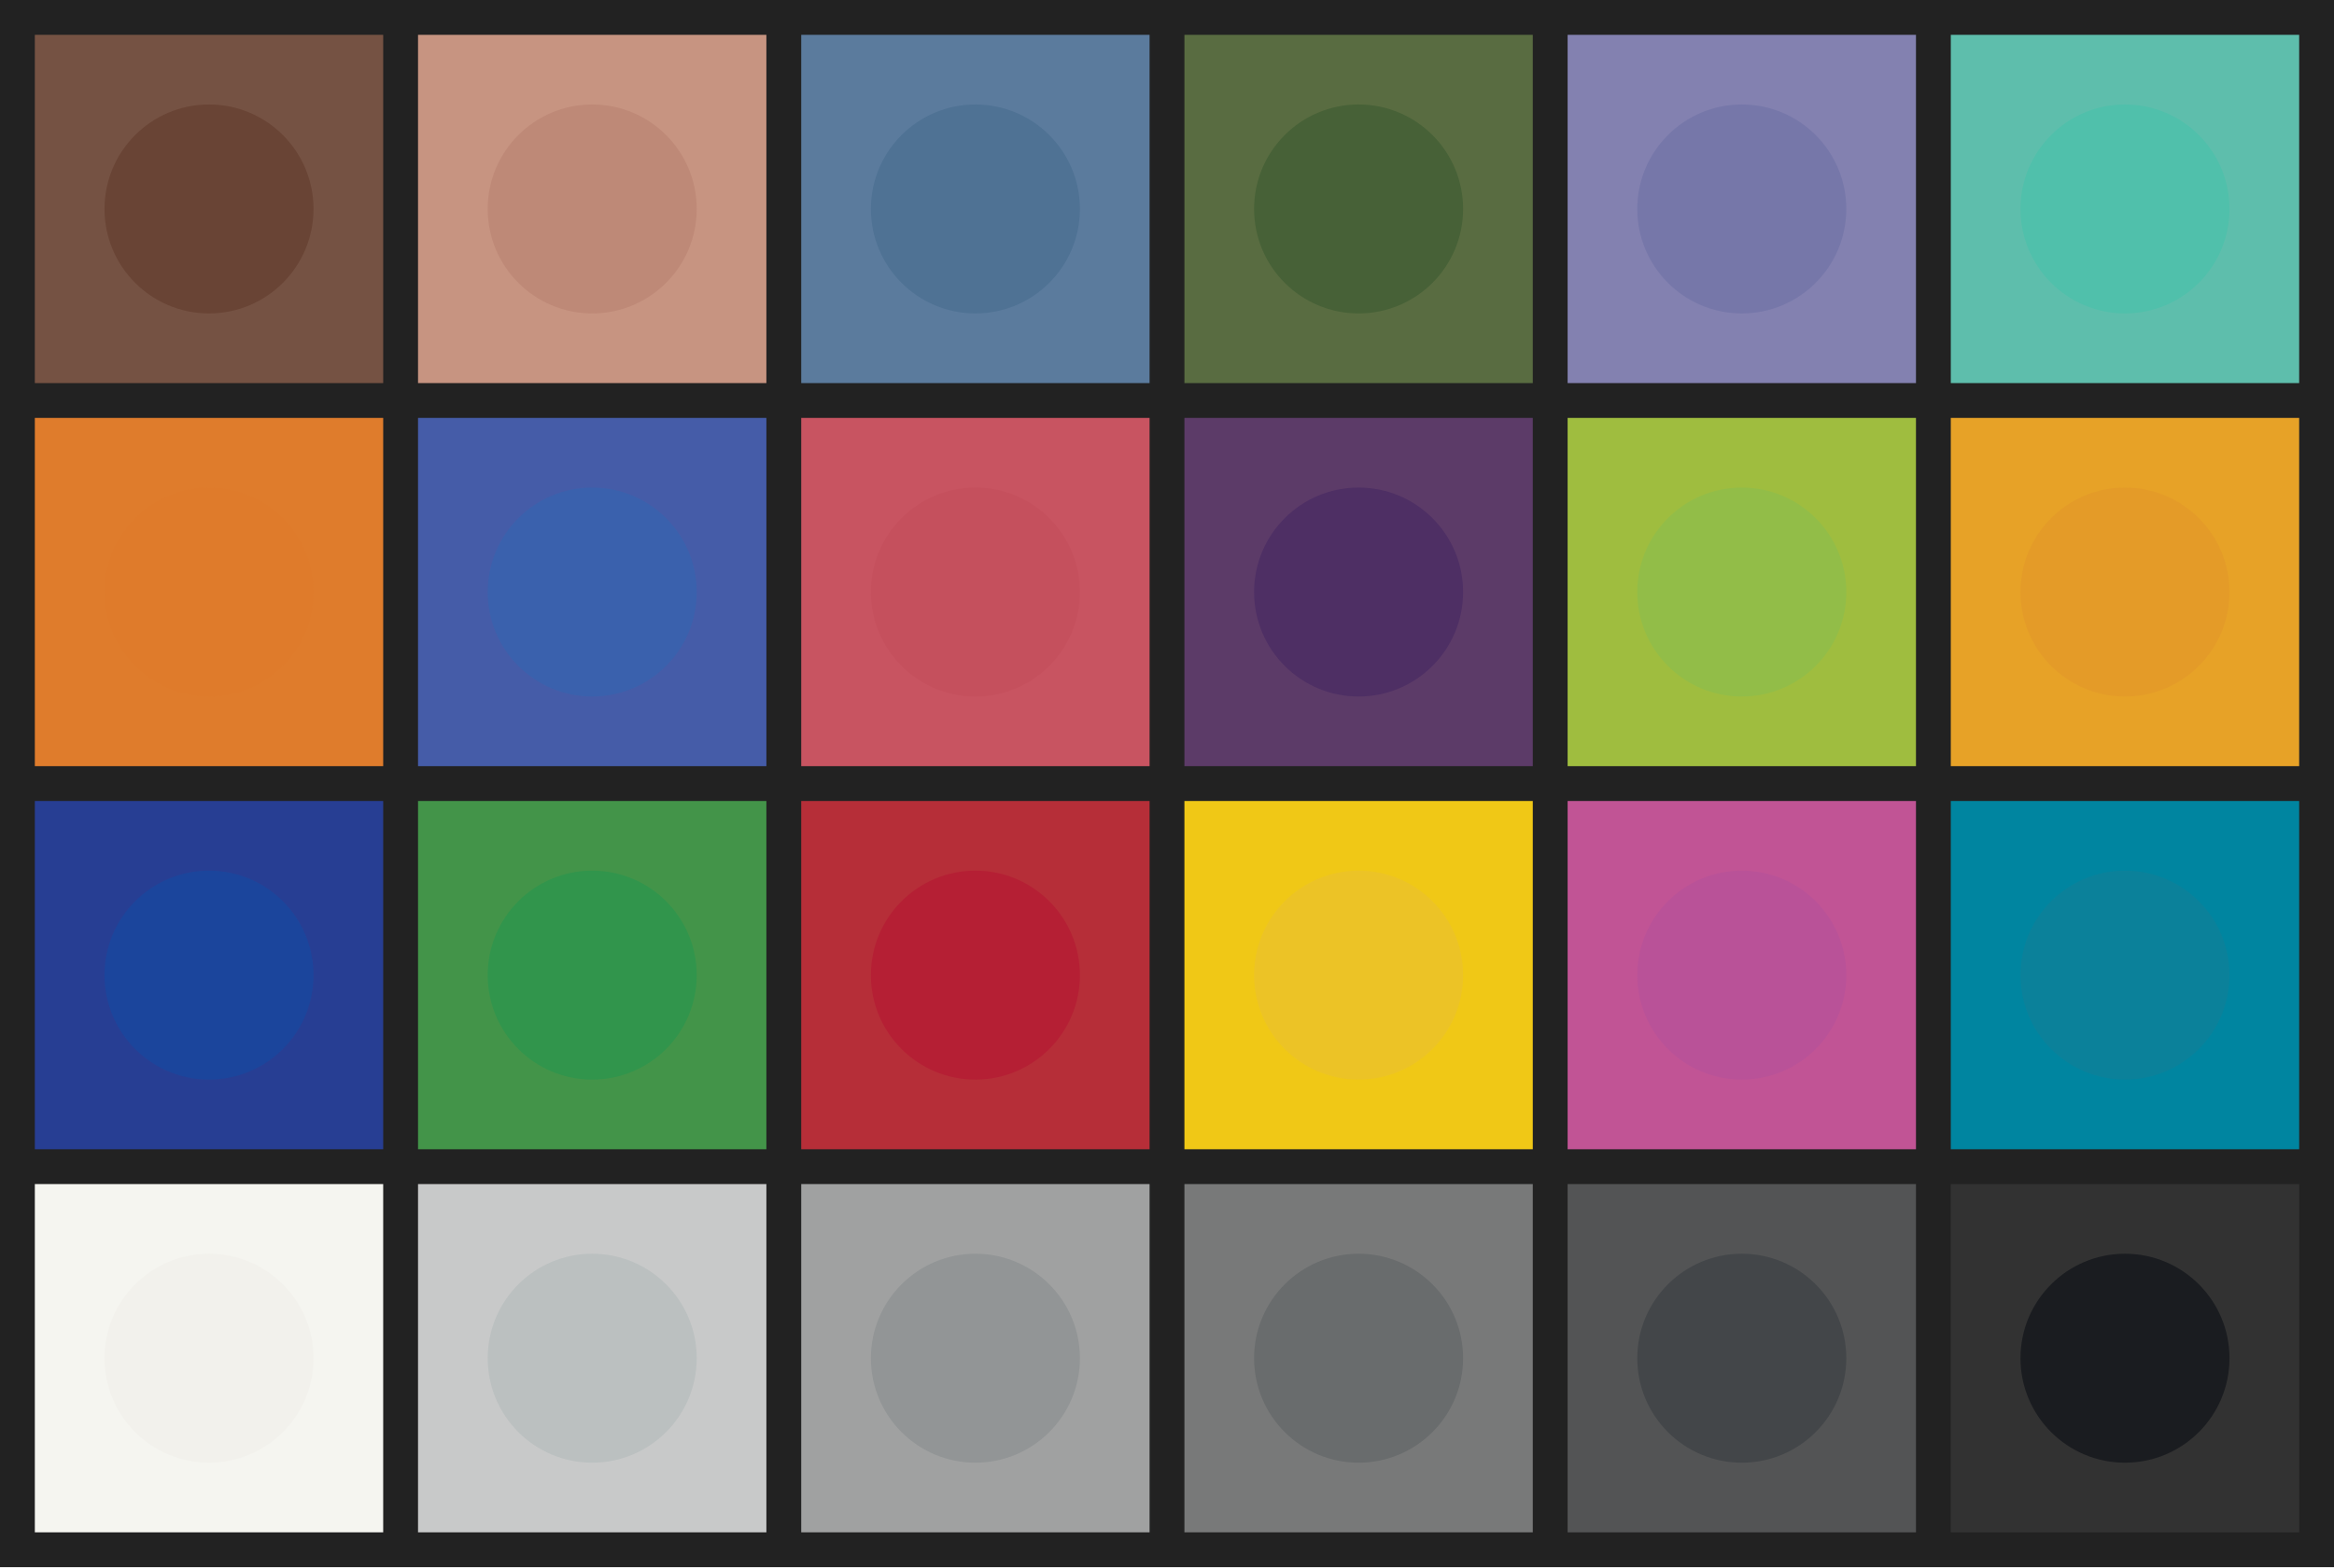
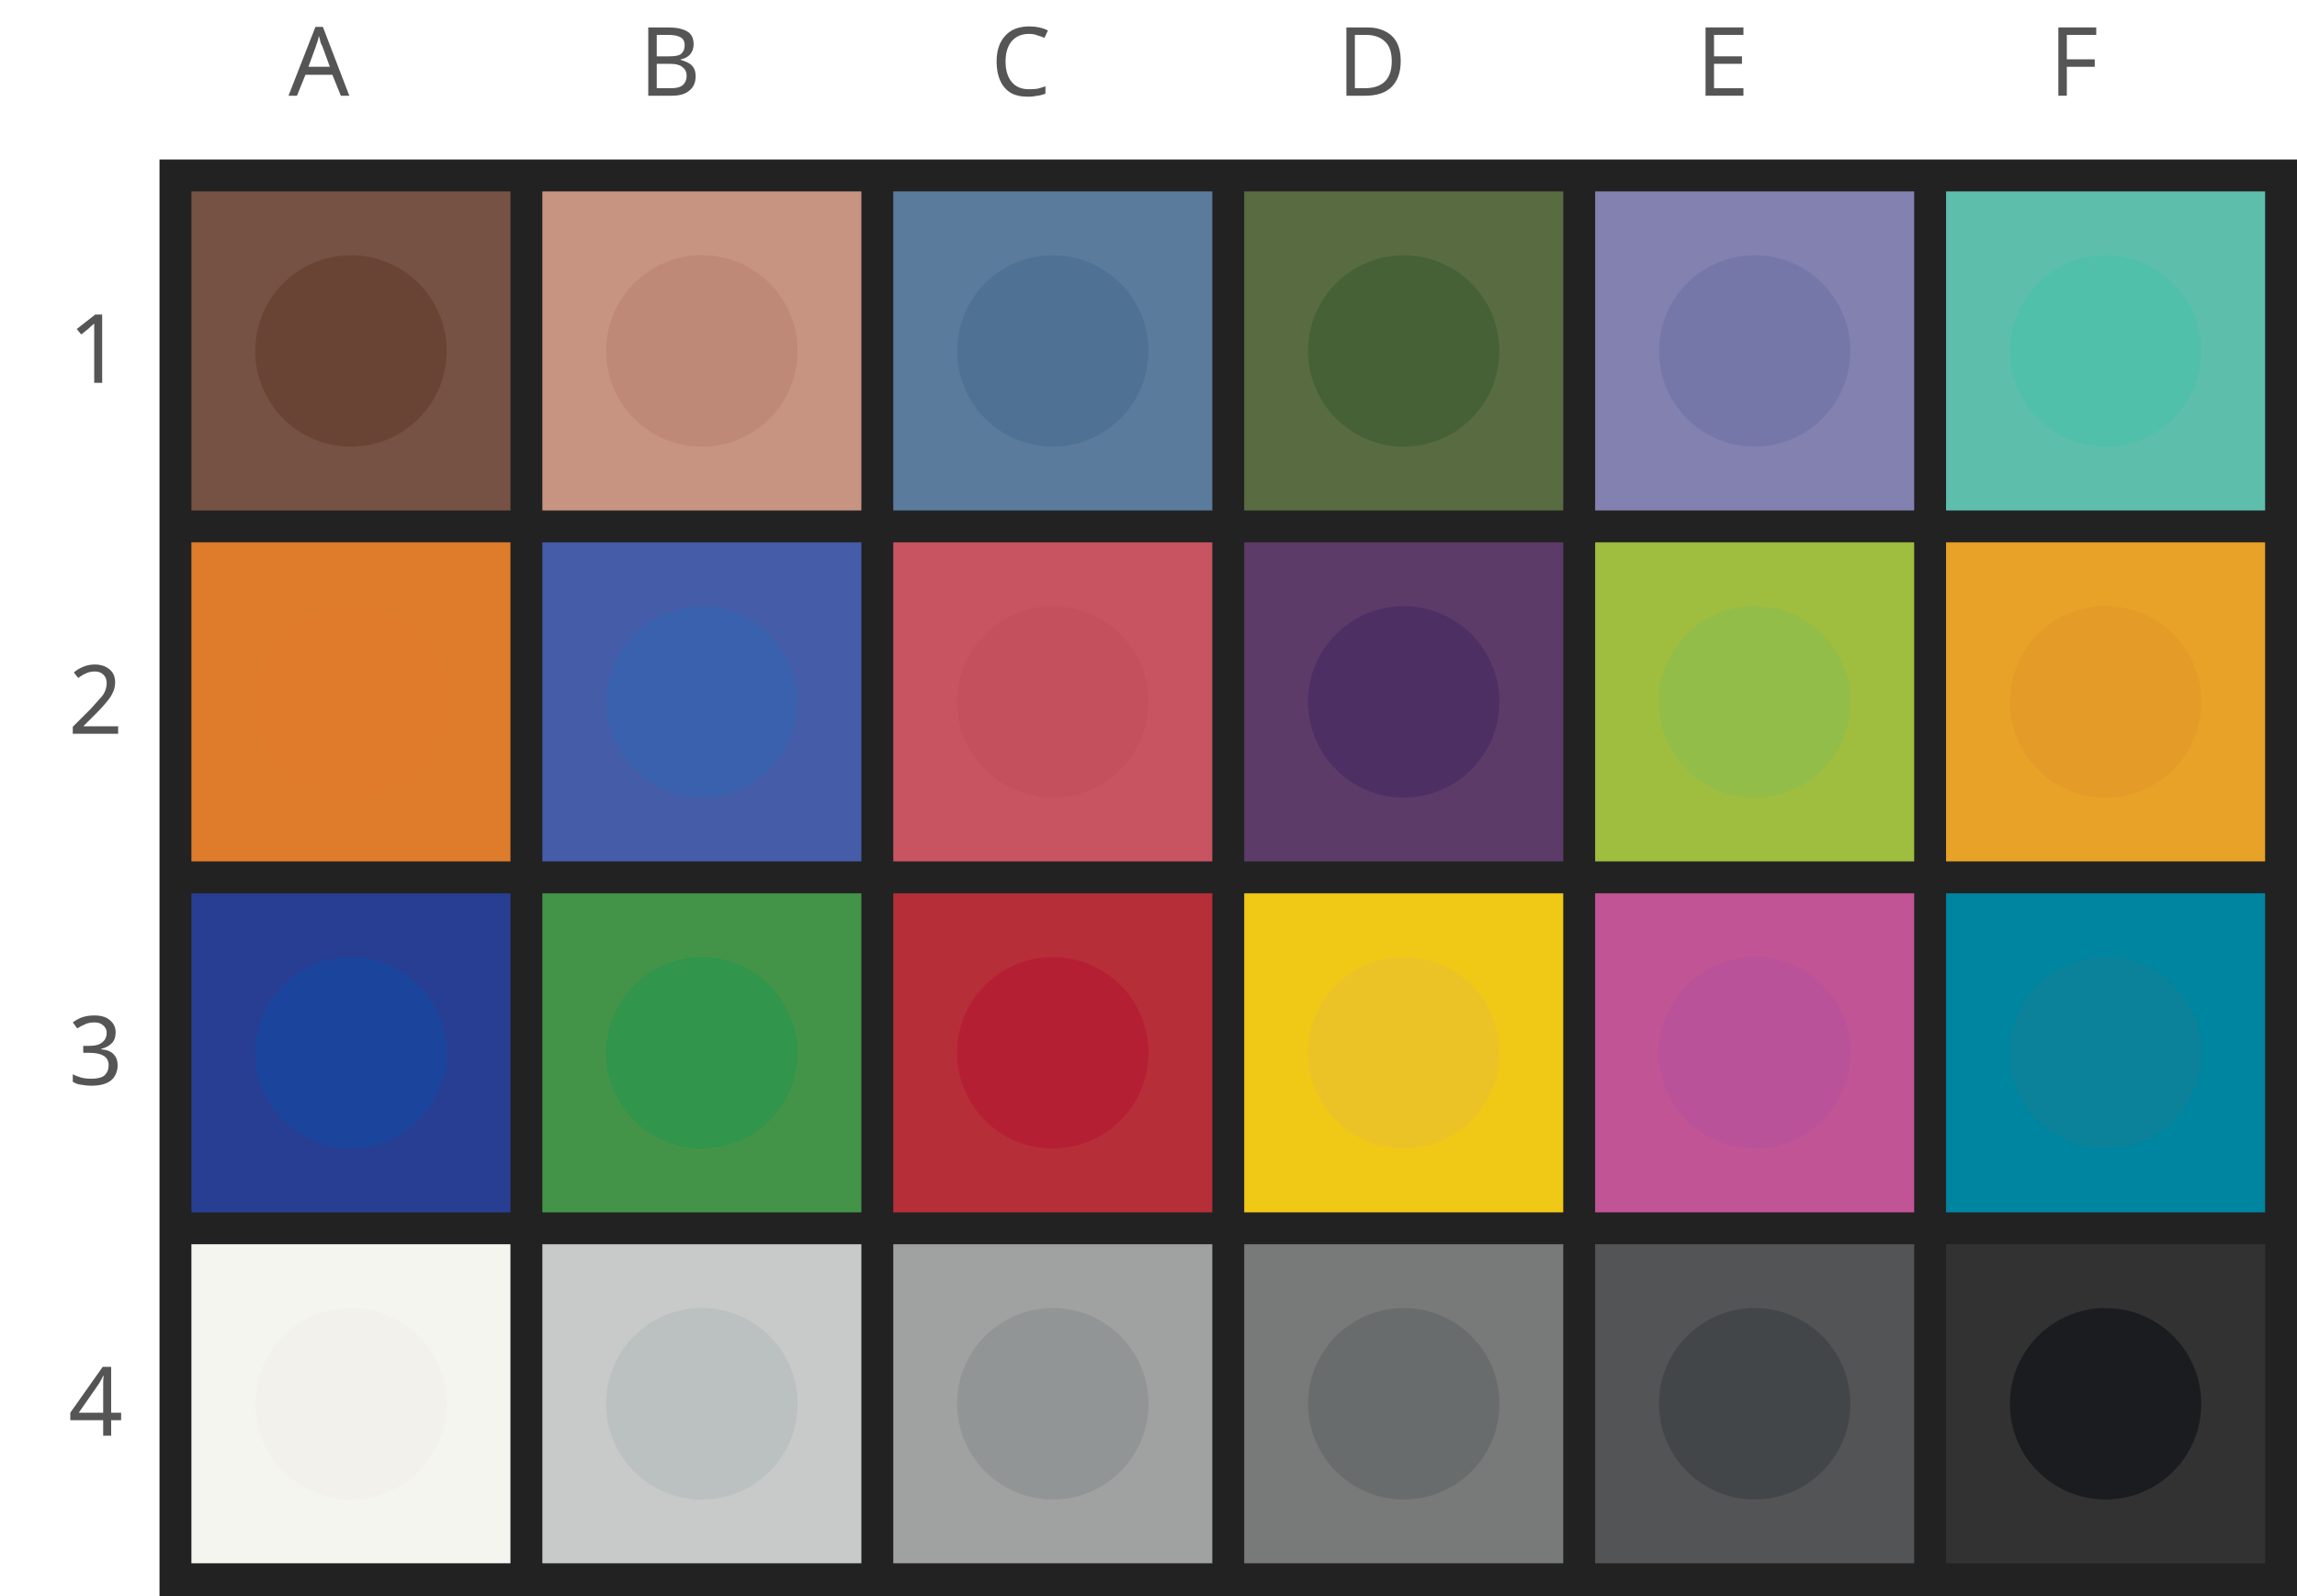
- <svg xmlns="http://www.w3.org/2000/svg" viewBox="0 0 67 45" width="670" height="450">
+ <svg xmlns="http://www.w3.org/2000/svg" viewBox="-5 -5 72 50">
  <style>
.dark_skin rect { fill: rgb(45.87% 32.007% 26.381%)}
.dark_skin circle { fill: rgb(41.176%,26.667%,20.784%)}
.light_skin rect { fill: rgb(78.017% 58.196% 50.774%)}
.light_skin circle { fill: rgb(74.51%,53.725%,46.667%)}
.blue_sky rect { fill: rgb(35.861% 48.066% 61.656%)}
.blue_sky circle { fill: rgb(30.98%,44.706%,58.039%)}
.foliage rect { fill: rgb(34.958% 42.345% 25.421%)}
.foliage circle { fill: rgb(27.843%,38.039%,21.569%)}
.blue_flower rect { fill: rgb(51.295% 50.413% 68.919%)}
.blue_flower circle { fill: rgb(46.275%,46.667%,66.275%)}
.bluish_green rect { fill: rgb(36.879% 74.368% 67.475%)}
.bluish_green circle { fill: rgb(31.373%,75.294%,67.059%)}

.orange rect { fill: rgb(87.373% 48.743% 17.204%)}
.orange circle { fill: rgb(87.451%,48.235%,16.863%)}
.purplish_blue rect { fill: rgb(27.056% 36.069% 65.797%)}
.purplish_blue circle { fill: rgb(22.745%,38.039%,67.843%)}
.moderate_red rect { fill: rgb(78.237% 32.996% 38.206%)}
.moderate_red circle { fill: rgb(77.255%,31.373%,36.471%)}
.purple rect { fill: rgb(36.026% 23.316% 40.645%)}
.purple circle { fill: rgb(30.588%,18.431%,39.216%)}
.yellow_green rect { fill: rgb(62.375% 74.018% 24.794%)}
.yellow_green circle { fill: rgb(57.255%,74.118%,28.235%)}
.orange_yellow rect { fill: rgb(90.468% 63.366% 15.251%)}
.orange_yellow circle { fill: rgb(89.412%,60.784%,15.686%)}

.blue rect { fill: rgb(15.435% 24.383% 57.707%)}
.blue circle { fill: rgb(10.588%,27.059%,61.176%)}
.green rect { fill: rgb(26.389% 58.138% 28.686%)}
.green circle { fill: rgb(19.216%,58.431%,29.804%)}
.red rect { fill: rgb(71.382% 18.067% 22.093%)}
.red circle { fill: rgb(70.98%,12.157%,20.392%)}
.yellow rect { fill: rgb(94.048% 78.357% 8.81%)}
.yellow circle { fill: rgb(92.549%,76.471%,14.902%)}
.magenta rect { fill: rgb(75.573% 32.886% 58.478%)}
.magenta circle { fill: rgb(72.549%,32.157%,59.608%)}
.desat_cyan rect { fill: rgb(0.09% 52.057% 62.881%)}
.desat_cyan circle { fill: rgb(4.314%,50.588%,60.392%)}

.white_95 rect { fill: rgb(96.175% 95.968% 94.203%)}
.white_95 circle { fill: rgb(94.902%,94.51%,92.549%)}
.neutral_8 rect { fill: rgb(78.488% 79.009% 78.735%)}
.neutral_8 circle { fill: rgb(73.333%,75.294%,75.294%)}
.neutral_65 rect { fill: rgb(62.855% 63.293% 63.241%)}
.neutral_65 circle { fill: rgb(57.255%,58.431%,58.824%)}
.neutral_5 rect { fill: rgb(46.911% 47.606% 47.621%)}
.neutral_5 circle { fill: rgb(41.176%,42.353%,42.745%)}
.neutral_35 rect { fill: rgb(32.496% 33.053% 33.226%)}
.neutral_35 circle { fill: rgb(26.275%,27.451%,28.627%)}
.black_2 rect { fill: rgb(19.463% 19.54% 19.795%)}
.black_2 circle { fill: rgb(10.196%,10.98%,12.549%)}

- #xmacbeth circle {display: none}
+     @font-face {
+         font-family: OS_Cond_Med;
+         src: url(./fonts/OS_Cond_Med.woff2);
+     }
+     text {
+         font-family: OS_Cond_Med;
+         font-size:3px;
+         text-anchor:middle;
+         fill: #555
+         }
+     text.end {
+       text-anchor:end;
+     }
</style>
  <rect width="100%" height="100%" fill="#222" />
  <g id="macbeth">
    <g class="row1">
      <g class="dark_skin">
        <rect x="1" y="1" width="10" height="10" />
        <circle r="3" cx="6" cy="6" />
      </g>
      <g class="light_skin" transform="translate(11,0)">
        <rect x="1" y="1" width="10" height="10" />
        <circle r="3" cx="6" cy="6" />
      </g>
      <g class="blue_sky" transform="translate(22,0)">
        <rect x="1" y="1" width="10" height="10" />
        <circle r="3" cx="6" cy="6" />
      </g>
      <g class="foliage" transform="translate(33,0)">
        <rect x="1" y="1" width="10" height="10" />
        <circle r="3" cx="6" cy="6" />
      </g>
      <g class="blue_flower" transform="translate(44,0)">
        <rect x="1" y="1" width="10" height="10" />
        <circle r="3" cx="6" cy="6" />
      </g>
      <g class="bluish_green" transform="translate(55,0)">
        <rect x="1" y="1" width="10" height="10" />
        <circle r="3" cx="6" cy="6" />
      </g>
    </g>
    <g class="row2">
      <g class="orange" transform="translate(0,11)">
        <rect x="1" y="1" width="10" height="10" />
        <circle r="3" cx="6" cy="6" />
      </g>
      <g class="purplish_blue" transform="translate(11,11)">
        <rect x="1" y="1" width="10" height="10" />
        <circle r="3" cx="6" cy="6" />
      </g>
      <g class="moderate_red" transform="translate(22,11)">
        <rect x="1" y="1" width="10" height="10" />
        <circle r="3" cx="6" cy="6" />
      </g>
      <g class="purple" transform="translate(33,11)">
        <rect x="1" y="1" width="10" height="10" />
        <circle r="3" cx="6" cy="6" />
      </g>
      <g class="yellow_green" transform="translate(44,11)">
        <rect x="1" y="1" width="10" height="10" />
        <circle r="3" cx="6" cy="6" />
      </g>
      <g class="orange_yellow" transform="translate(55,11)">
        <rect x="1" y="1" width="10" height="10" />
        <circle r="3" cx="6" cy="6" />
      </g>
    </g>
    <g class="row3">
      <g class="blue" transform="translate(0,22)">
        <rect x="1" y="1" width="10" height="10" />
        <circle r="3" cx="6" cy="6" />
      </g>
      <g class="green" transform="translate(11,22)">
        <rect x="1" y="1" width="10" height="10" />
        <circle r="3" cx="6" cy="6" />
      </g>
      <g class="red" transform="translate(22,22)">
        <rect x="1" y="1" width="10" height="10" />
        <circle r="3" cx="6" cy="6" />
      </g>
      <g class="yellow" transform="translate(33,22)">
        <rect x="1" y="1" width="10" height="10" />
        <circle r="3" cx="6" cy="6" />
      </g>
      <g class="magenta" transform="translate(44,22)">
        <rect x="1" y="1" width="10" height="10" />
        <circle r="3" cx="6" cy="6" />
      </g>
      <g class="desat_cyan" transform="translate(55,22)">
        <rect x="1" y="1" width="10" height="10" />
        <circle r="3" cx="6" cy="6" />
      </g>
    </g>
    <g class="row4">
      <g class="white_95" transform="translate(0,33)">
        <rect x="1" y="1" width="10" height="10" />
        <circle r="3" cx="6" cy="6" />
      </g>
      <g class="neutral_8" transform="translate(11,33)">
        <rect x="1" y="1" width="10" height="10" />
        <circle r="3" cx="6" cy="6" />
      </g>
      <g class="neutral_65" transform="translate(22,33)">
        <rect x="1" y="1" width="10" height="10" />
        <circle r="3" cx="6" cy="6" />
      </g>
      <g class="neutral_5" transform="translate(33,33)">
        <rect x="1" y="1" width="10" height="10" />
        <circle r="3" cx="6" cy="6" />
      </g>
      <g class="neutral_35" transform="translate(44,33)">
        <rect x="1" y="1" width="10" height="10" />
        <circle r="3" cx="6" cy="6" />
      </g>
      <g class="black_2" transform="translate(55,33)">
        <rect x="1" y="1" width="10" height="10" />
        <circle r="3" cx="6" cy="6" />
      </g>
    </g>
  </g>
+   <g>
+     <text x="5" y="-2">A</text>
+     <text x="16" y="-2">B</text>
+     <text x="27" y="-2">C</text>
+     <text x="38" y="-2">D</text>
+     <text x="49" y="-2">E</text>
+     <text x="60" y="-2">F</text>
+     <text x="-2" y="7">1</text>
+     <text x="-2" y="18">2</text>
+     <text x="-2" y="29">3</text>
+     <text x="-2" y="40">4</text>
+   </g>
</svg>
